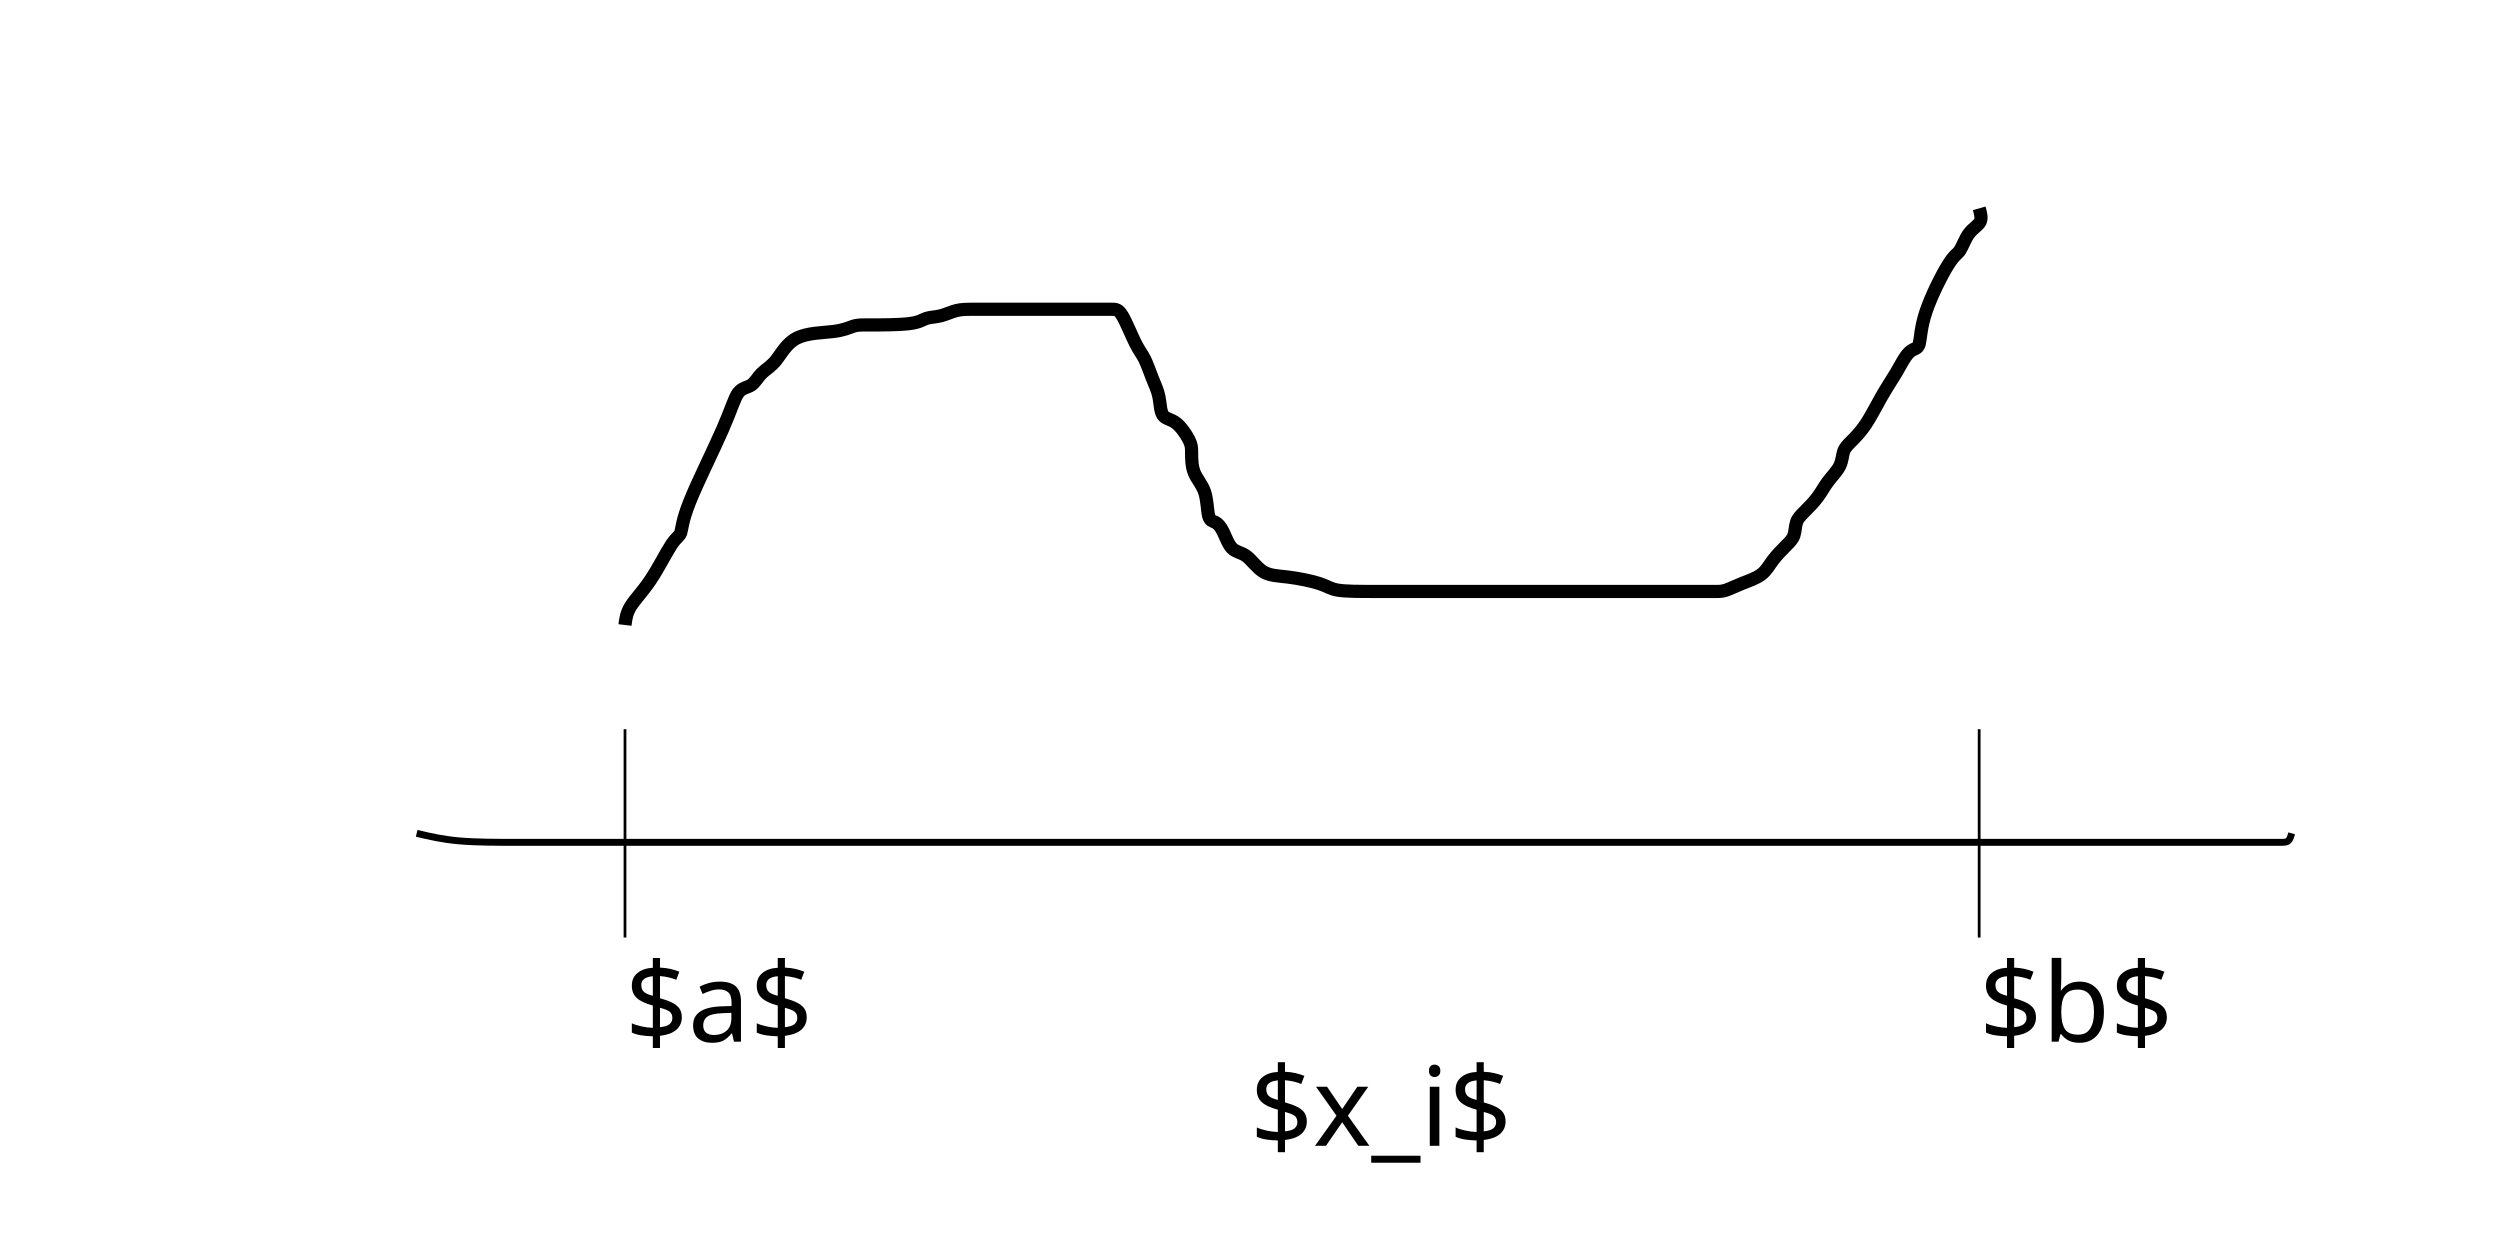
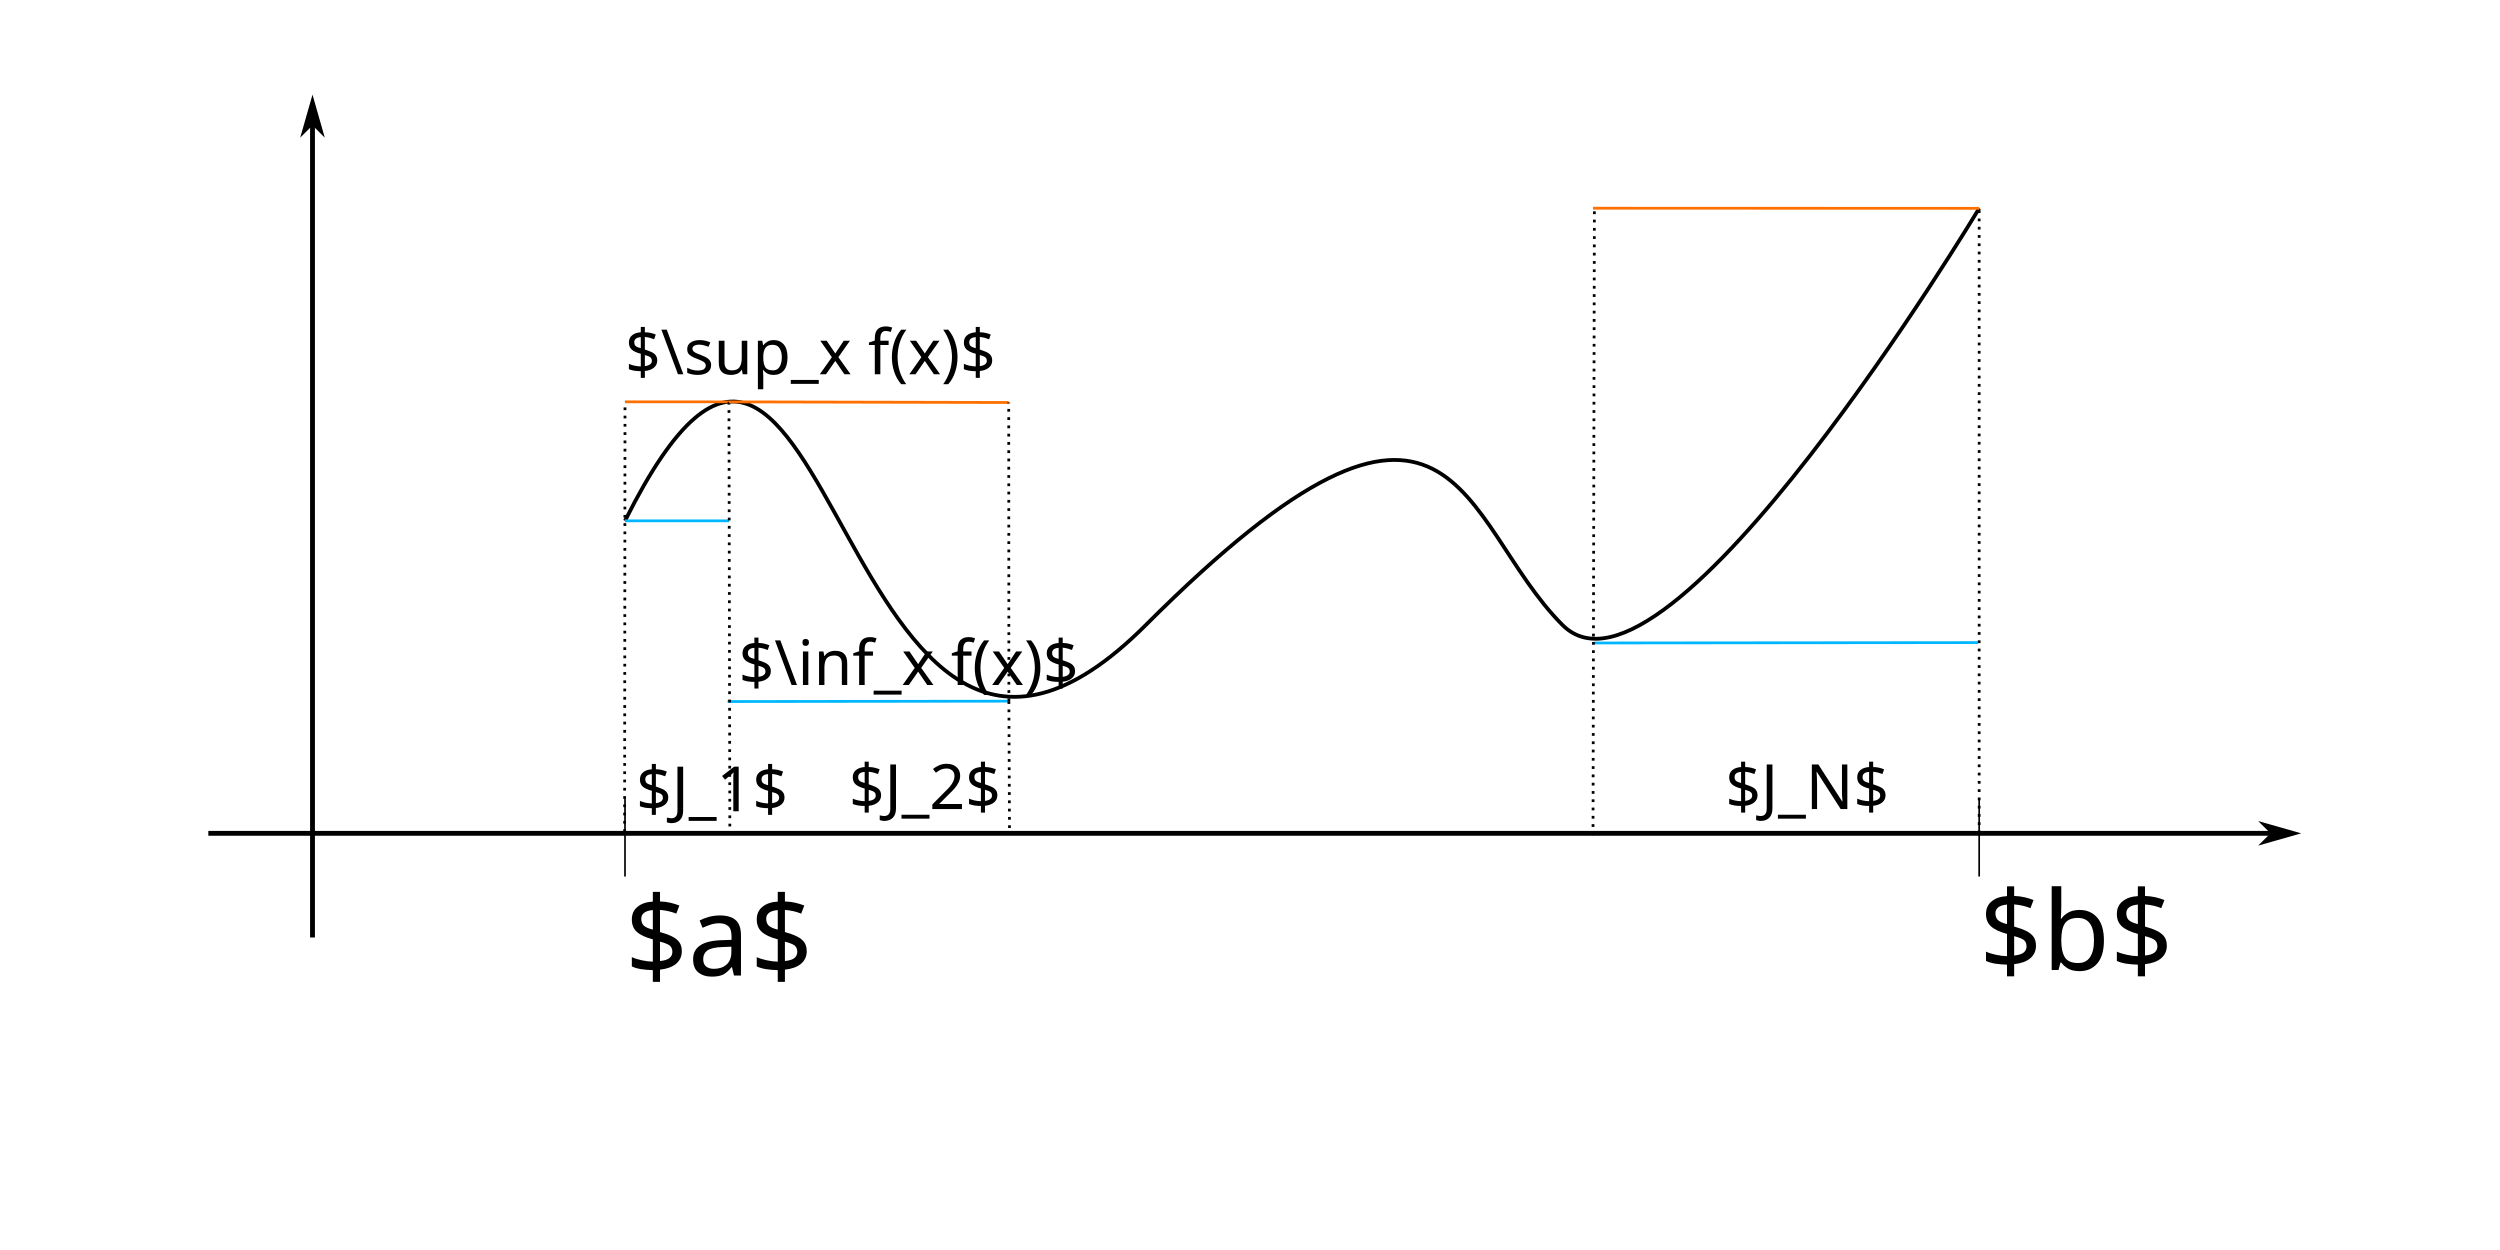
<svg xmlns="http://www.w3.org/2000/svg" width="240mm" height="120mm" viewBox="0 0 240 120" version="1.1" id="svg8">
  <defs id="defs2">
-     </defs>
+     <marker orient="auto" refY="0.0" refX="0.0" id="Arrow2Lend" style="overflow:visible;">
+       <path id="path866" style="fill-rule:evenodd;stroke-width:0.625;stroke-linejoin:round;stroke:#000000;stroke-opacity:1;fill:#000000;fill-opacity:1" d="M 8.719,4.034 L -2.207,0.016 L 8.719,-4.002 C 6.973,-1.63 6.983,1.616 8.719,4.034 z " transform="scale(1.1) rotate(180) translate(1,0)" />
+     </marker>
+     <marker style="overflow:visible;" id="marker1137" refX="0.0" refY="0.0" orient="auto">
+       <path transform="scale(0.4) rotate(180) translate(10,0)" style="fill-rule:evenodd;stroke:#000000;stroke-width:1pt;stroke-opacity:1;fill:#000000;fill-opacity:1" d="M 0.0,0.0 L 5.0,-5.0 L -12.5,0.0 L 5.0,5.0 L 0.0,0.0 z " id="path1135" />
+     </marker>
+     <marker orient="auto" refY="0.0" refX="0.0" id="Arrow1Mend" style="overflow:visible;">
+       <path id="path854" d="M 0.0,0.0 L 5.0,-5.0 L -12.5,0.0 L 5.0,5.0 L 0.0,0.0 z " style="fill-rule:evenodd;stroke:#000000;stroke-width:1pt;stroke-opacity:1;fill:#000000;fill-opacity:1" transform="scale(0.4) rotate(180) translate(10,0)" />
+     </marker>
+   </defs>
  <g id="layer1" transform="translate(0,-177)">
-     <path style="fill:none;stroke:#000000;stroke-width:0.665;stroke-linecap:butt;stroke-linejoin:miter;stroke-opacity:1;stroke-miterlimit:4;stroke-dasharray:none" d="m 40,257 c 1.219,0.289 2.435,0.577 4.048,0.721 1.612,0.144 3.619,0.144 5.751,0.144 2.132,0 4.39,0 11.289,0 6.899,0 18.438,0 39.009,0 20.571,0 50.173,0 69.238,0 19.066,0 27.595,0 33.867,0 6.272,0 10.285,0 12.543,0 2.258,0 2.76,0 3.136,0 0.376,0 0.627,0 0.792,-0.146 C 219.838,257.574 219.92,257.285 220,257" id="path4483" />
-     <path style="fill:none;stroke:#000000;stroke-width:1.265;stroke-linecap:butt;stroke-linejoin:miter;stroke-opacity:1;stroke-miterlimit:4;stroke-dasharray:none" d="m 60,237 c 0.069,-0.574 0.138,-1.144 0.55,-1.806 0.412,-0.662 1.165,-1.414 1.917,-2.543 0.752,-1.129 1.505,-2.634 2.007,-3.385 0.502,-0.751 0.753,-0.751 0.877,-1.129 0.124,-0.378 0.124,-1.13 0.877,-3.012 0.753,-1.882 2.259,-4.892 3.136,-6.899 0.878,-2.007 1.128,-3.01 1.506,-3.51 0.377,-0.5 0.879,-0.5 1.255,-0.753 0.376,-0.252 0.627,-0.754 1.004,-1.13 0.377,-0.376 0.879,-0.626 1.38,-1.254 0.501,-0.628 1.003,-1.631 2.007,-2.132 1.004,-0.5 2.509,-0.5 3.513,-0.626 1.004,-0.126 1.505,-0.377 1.881,-0.502 0.376,-0.125 0.627,-0.125 1.63,-0.125 1.003,0 2.759,0 3.763,-0.127 1.003,-0.127 1.254,-0.378 1.631,-0.502 0.376,-0.124 0.878,-0.124 1.38,-0.25 0.502,-0.126 1.004,-0.377 1.505,-0.502 0.501,-0.125 1.003,-0.125 2.007,-0.125 1.003,0 2.509,0 4.516,0 2.007,0 4.516,0 6.021,0 1.505,0 2.007,0 2.383,0 0.376,0 0.627,0 1.002,0.626 0.375,0.626 0.876,1.881 1.253,2.634 0.377,0.753 0.627,1.004 0.878,1.505 0.251,0.501 0.501,1.254 0.752,1.881 0.251,0.627 0.502,1.129 0.627,1.756 0.126,0.626 0.126,1.379 0.378,1.757 0.252,0.378 0.754,0.378 1.254,0.754 0.5,0.376 1.002,1.129 1.253,1.629 0.251,0.501 0.251,0.752 0.251,1.253 0,0.502 0,1.254 0.251,1.883 0.251,0.628 0.753,1.13 1.003,1.881 0.251,0.751 0.251,1.755 0.378,2.258 0.127,0.503 0.378,0.503 0.627,0.628 0.25,0.125 0.5,0.376 0.751,0.877 0.251,0.501 0.501,1.254 0.879,1.631 0.378,0.377 0.88,0.377 1.38,0.753 0.5,0.376 1.002,1.129 1.631,1.505 0.629,0.377 1.381,0.377 2.384,0.502 1.003,0.126 2.257,0.376 3.009,0.627 0.752,0.251 1.002,0.502 1.756,0.627 0.754,0.125 2.008,0.125 3.89,0.125 1.881,0 4.39,0 9.658,0 5.268,0 13.296,0 17.56,0 4.265,0 4.766,0 5.143,0 0.376,0 0.627,0 1.004,-0.126 0.377,-0.126 0.878,-0.377 1.505,-0.628 0.627,-0.251 1.38,-0.501 1.881,-0.879 0.501,-0.377 0.752,-0.879 1.129,-1.381 0.377,-0.501 0.879,-1.003 1.255,-1.379 0.376,-0.376 0.627,-0.627 0.751,-1.003 0.124,-0.376 0.124,-0.878 0.251,-1.254 0.127,-0.376 0.378,-0.627 0.754,-1.003 0.376,-0.376 0.878,-0.878 1.254,-1.38 0.376,-0.502 0.627,-1.004 1.003,-1.505 0.377,-0.501 0.879,-1.003 1.128,-1.505 0.25,-0.502 0.25,-1.003 0.376,-1.38 0.127,-0.376 0.378,-0.627 0.754,-1.003 0.376,-0.376 0.878,-0.878 1.379,-1.631 0.501,-0.753 1.003,-1.756 1.505,-2.634 0.502,-0.878 1.004,-1.631 1.38,-2.258 0.376,-0.627 0.627,-1.129 0.878,-1.505 0.251,-0.376 0.502,-0.627 0.753,-0.751 0.251,-0.124 0.502,-0.124 0.626,-0.627 0.124,-0.503 0.124,-1.507 0.627,-3.012 0.503,-1.505 1.506,-3.512 2.134,-4.514 0.628,-1.002 0.879,-1.002 1.129,-1.38 0.25,-0.378 0.501,-1.13 0.878,-1.631 0.377,-0.501 0.879,-0.752 1.061,-1.112 0.182,-0.361 0.046,-0.831 -0.088,-1.299" id="path4489" />
-     <path style="fill:none;stroke:#000000;stroke-width:0.265px;stroke-linecap:butt;stroke-linejoin:miter;stroke-opacity:1" d="m 60,267 c 0,0 0,-20 0,-20" id="path4497" />
-     <path style="fill:none;stroke:#000000;stroke-width:0.265px;stroke-linecap:butt;stroke-linejoin:miter;stroke-opacity:1" d="m 190,267 c 0,0 0,-20 0,-20" id="path4501" />
-     <text xml:space="preserve" style="font-style:normal;font-weight:normal;font-size:10.583px;line-height:1.25;font-family:sans-serif;letter-spacing:0px;word-spacing:0px;fill:#000000;fill-opacity:1;stroke:none;stroke-width:0.265" x="60" y="277" id="text4507">
-       <tspan id="tspan4505" x="60" y="277" style="stroke-width:0.265">$a$</tspan>
+     <path style="fill:none;stroke:#000000;stroke-width:0.162px;stroke-linecap:butt;stroke-linejoin:miter;stroke-opacity:1" d="m 60,261.146 c 0,0 0,-7.494 0,-7.494" id="path4497" />
+     <path style="fill:none;stroke:#000000;stroke-width:0.162px;stroke-linecap:butt;stroke-linejoin:miter;stroke-opacity:1" d="m 190,261.146 c 0,0 0,-7.494 0,-7.494" id="path4501" />
+     <text xml:space="preserve" style="font-style:normal;font-weight:normal;font-size:10.583px;line-height:1.25;font-family:sans-serif;letter-spacing:0px;word-spacing:0px;fill:#000000;fill-opacity:1;stroke:none;stroke-width:0.265" x="60" y="270.65" id="text4507">
+       <tspan id="tspan4505" x="60" y="270.65" style="stroke-width:0.265">$a$</tspan>
    </text>
-     <text xml:space="preserve" style="font-style:normal;font-weight:normal;font-size:10.583px;line-height:1.25;font-family:sans-serif;letter-spacing:0px;word-spacing:0px;fill:#000000;fill-opacity:1;stroke:none;stroke-width:0.265" x="190" y="277" id="text4511">
-       <tspan id="tspan4509" x="190" y="277" style="stroke-width:0.265">$b$</tspan>
+     <text xml:space="preserve" style="font-style:normal;font-weight:normal;font-size:10.583px;line-height:1.25;font-family:sans-serif;letter-spacing:0px;word-spacing:0px;fill:#000000;fill-opacity:1;stroke:none;stroke-width:0.265" x="190" y="270.121" id="text4511">
+       <tspan id="tspan4509" x="190" y="270.121" style="stroke-width:0.265">$b$</tspan>
    </text>
-     <text xml:space="preserve" style="font-style:normal;font-weight:normal;font-size:10.583px;line-height:1.25;font-family:sans-serif;letter-spacing:0px;word-spacing:0px;fill:#000000;fill-opacity:1;stroke:none;stroke-width:0.265" x="120" y="287" id="text4515">
-       <tspan x="120" y="287" style="stroke-width:0.265" id="tspan4517">$x_i$</tspan>
+     <path style="fill:none;stroke:#000000;stroke-width:0.465;stroke-linecap:butt;stroke-linejoin:miter;stroke-opacity:1;stroke-miterlimit:4;stroke-dasharray:none;marker-end:url(#Arrow1Mend)" d="M 20,257 H 220" id="path831" />
+     <path style="fill:none;stroke:#000000;stroke-width:0.365;stroke-linecap:butt;stroke-linejoin:miter;stroke-opacity:1;stroke-miterlimit:4;stroke-dasharray:none" d="m 60,227 c 20,-40 20,40 50,10 30,-30 30,-10 40,0 10,10 40,-40 40,-40 v 0" id="path833" />
+     <path style="fill:none;stroke:#000000;stroke-width:0.265;stroke-linecap:butt;stroke-linejoin:miter;stroke-opacity:1;stroke-miterlimit:4;stroke-dasharray:0.265,0.529;stroke-dashoffset:0" d="M 190,257 V 197" id="path837" />
+     <path style="fill:none;stroke:#000000;stroke-width:0.465;stroke-linecap:butt;stroke-linejoin:miter;stroke-opacity:1;marker-end:url(#marker1137);stroke-miterlimit:4;stroke-dasharray:none" d="M 30,267 V 187" id="path1127" />
+     <text xml:space="preserve" style="font-style:normal;font-variant:normal;font-weight:normal;font-stretch:normal;font-size:5.997px;line-height:1.25;font-family:sans-serif;-inkscape-font-specification:'sans-serif, Normal';font-variant-ligatures:normal;font-variant-caps:normal;font-variant-numeric:normal;font-feature-settings:normal;text-align:start;letter-spacing:0px;word-spacing:0px;writing-mode:lr-tb;text-anchor:start;fill:#000000;fill-opacity:1;stroke:none;stroke-width:0.265" x="165.629" y="254.667" id="text1261">
+       <tspan id="tspan1259" x="165.629" y="254.667" style="stroke-width:0.265">$J_N$</tspan>
+     </text>
+     <text xml:space="preserve" style="font-style:normal;font-variant:normal;font-weight:normal;font-stretch:normal;font-size:5.997px;line-height:1.25;font-family:sans-serif;-inkscape-font-specification:'sans-serif, Normal';font-variant-ligatures:normal;font-variant-caps:normal;font-variant-numeric:normal;font-feature-settings:normal;text-align:start;letter-spacing:0px;word-spacing:0px;writing-mode:lr-tb;text-anchor:start;fill:#000000;fill-opacity:1;stroke:none;stroke-width:0.265" x="61.058" y="254.883" id="text1265">
+       <tspan id="tspan1263" x="61.058" y="254.883" style="stroke-width:0.265">$J_1$</tspan>
+     </text>
+     <text xml:space="preserve" style="font-style:normal;font-variant:normal;font-weight:normal;font-stretch:normal;font-size:5.997px;line-height:1.25;font-family:sans-serif;-inkscape-font-specification:'sans-serif, Normal';font-variant-ligatures:normal;font-variant-caps:normal;font-variant-numeric:normal;font-feature-settings:normal;text-align:start;letter-spacing:0px;word-spacing:0px;writing-mode:lr-tb;text-anchor:start;fill:#000000;fill-opacity:1;stroke:none;stroke-width:0.265" x="81.492" y="254.667" id="text1269">
+       <tspan id="tspan1267" x="81.492" y="254.667" style="stroke-width:0.265">$J_2$</tspan>
+     </text>
+     <path style="fill:none;stroke:#00b7ff;stroke-width:0.265px;stroke-linecap:butt;stroke-linejoin:miter;stroke-opacity:1" d="M 60,227 H 70" id="path1271" />
+     <path style="fill:none;stroke:#00b7ff;stroke-width:0.265px;stroke-linecap:butt;stroke-linejoin:miter;stroke-opacity:1" d="m 96.853,244.313 -27.003,0.035" id="path1273" />
+     <path style="fill:none;stroke:#00b7ff;stroke-width:0.265px;stroke-linecap:butt;stroke-linejoin:miter;stroke-opacity:1" d="m 152.996,238.725 36.899,-0.036" id="path1279" />
+     <path style="fill:none;stroke:#ff7000;stroke-width:0.26px;stroke-linecap:butt;stroke-linejoin:miter;stroke-opacity:1" d="M 69.979,215.579 60,215.574" id="path1281" />
+     <path style="fill:none;stroke:#000000;stroke-width:0.265;stroke-linecap:butt;stroke-linejoin:miter;stroke-opacity:1;stroke-miterlimit:4;stroke-dasharray:0.265,0.529;stroke-dashoffset:0" d="m 59.962,256.869 0.038,-41.295" id="path1285" />
+     <path style="fill:none;stroke:#000000;stroke-width:0.265;stroke-linecap:butt;stroke-linejoin:miter;stroke-opacity:1;stroke-miterlimit:4;stroke-dasharray:0.265,0.529;stroke-dashoffset:0" d="m 69.979,215.579 0.086,41.384" id="path1287" />
+     <path style="fill:none;stroke:#000000;stroke-width:0.265;stroke-linecap:butt;stroke-linejoin:miter;stroke-opacity:1;stroke-miterlimit:4;stroke-dasharray:0.265,0.529;stroke-dashoffset:0" d="m 96.853,244.313 0.059,12.463" id="path1289" />
+     <path style="fill:none;stroke:#ff7000;stroke-width:0.269px;stroke-linecap:butt;stroke-linejoin:miter;stroke-opacity:1" d="m 69.979,215.579 26.859,0.061" id="path1295" />
+     <path style="fill:none;stroke:#000000;stroke-width:0.265;stroke-linecap:butt;stroke-linejoin:miter;stroke-opacity:1;stroke-miterlimit:4;stroke-dasharray:0.265,0.529;stroke-dashoffset:0" d="m 96.853,244.313 -0.016,-28.672" id="path1299" />
+     <path style="fill:none;stroke:#000000;stroke-width:0.265;stroke-linecap:butt;stroke-linejoin:miter;stroke-opacity:1;stroke-miterlimit:4;stroke-dasharray:0.265,0.53;stroke-dashoffset:0" d="m 152.929,257.18 0.132,-60.325" id="path1303" />
+     <path style="fill:none;stroke:#ff7000;stroke-width:0.265px;stroke-linecap:butt;stroke-linejoin:miter;stroke-opacity:1" d="m 190,197 -37.071,-0.013" id="path1305" />
+     <text xml:space="preserve" style="font-style:normal;font-variant:normal;font-weight:normal;font-stretch:normal;font-size:5.997px;line-height:1.25;font-family:sans-serif;-inkscape-font-specification:'sans-serif, Normal';font-variant-ligatures:normal;font-variant-caps:normal;font-variant-numeric:normal;font-feature-settings:normal;text-align:start;letter-spacing:0px;word-spacing:0px;writing-mode:lr-tb;text-anchor:start;fill:#000000;fill-opacity:1;stroke:none;stroke-width:0.265" x="60" y="212.929" id="text1309">
+       <tspan id="tspan1307" x="60" y="212.929" style="stroke-width:0.265">$\sup_x f(x)$</tspan>
+     </text>
+     <text xml:space="preserve" style="font-style:normal;font-variant:normal;font-weight:normal;font-stretch:normal;font-size:5.997px;line-height:1.25;font-family:sans-serif;-inkscape-font-specification:'sans-serif, Normal';font-variant-ligatures:normal;font-variant-caps:normal;font-variant-numeric:normal;font-feature-settings:normal;text-align:start;letter-spacing:0px;word-spacing:0px;writing-mode:lr-tb;text-anchor:start;fill:#000000;fill-opacity:1;stroke:none;stroke-width:0.265" x="70.908" y="242.76" id="text1332">
+       <tspan id="tspan1330" x="70.908" y="242.76" style="stroke-width:0.265">$\inf_x f(x)$</tspan>
    </text>
  </g>
</svg>
